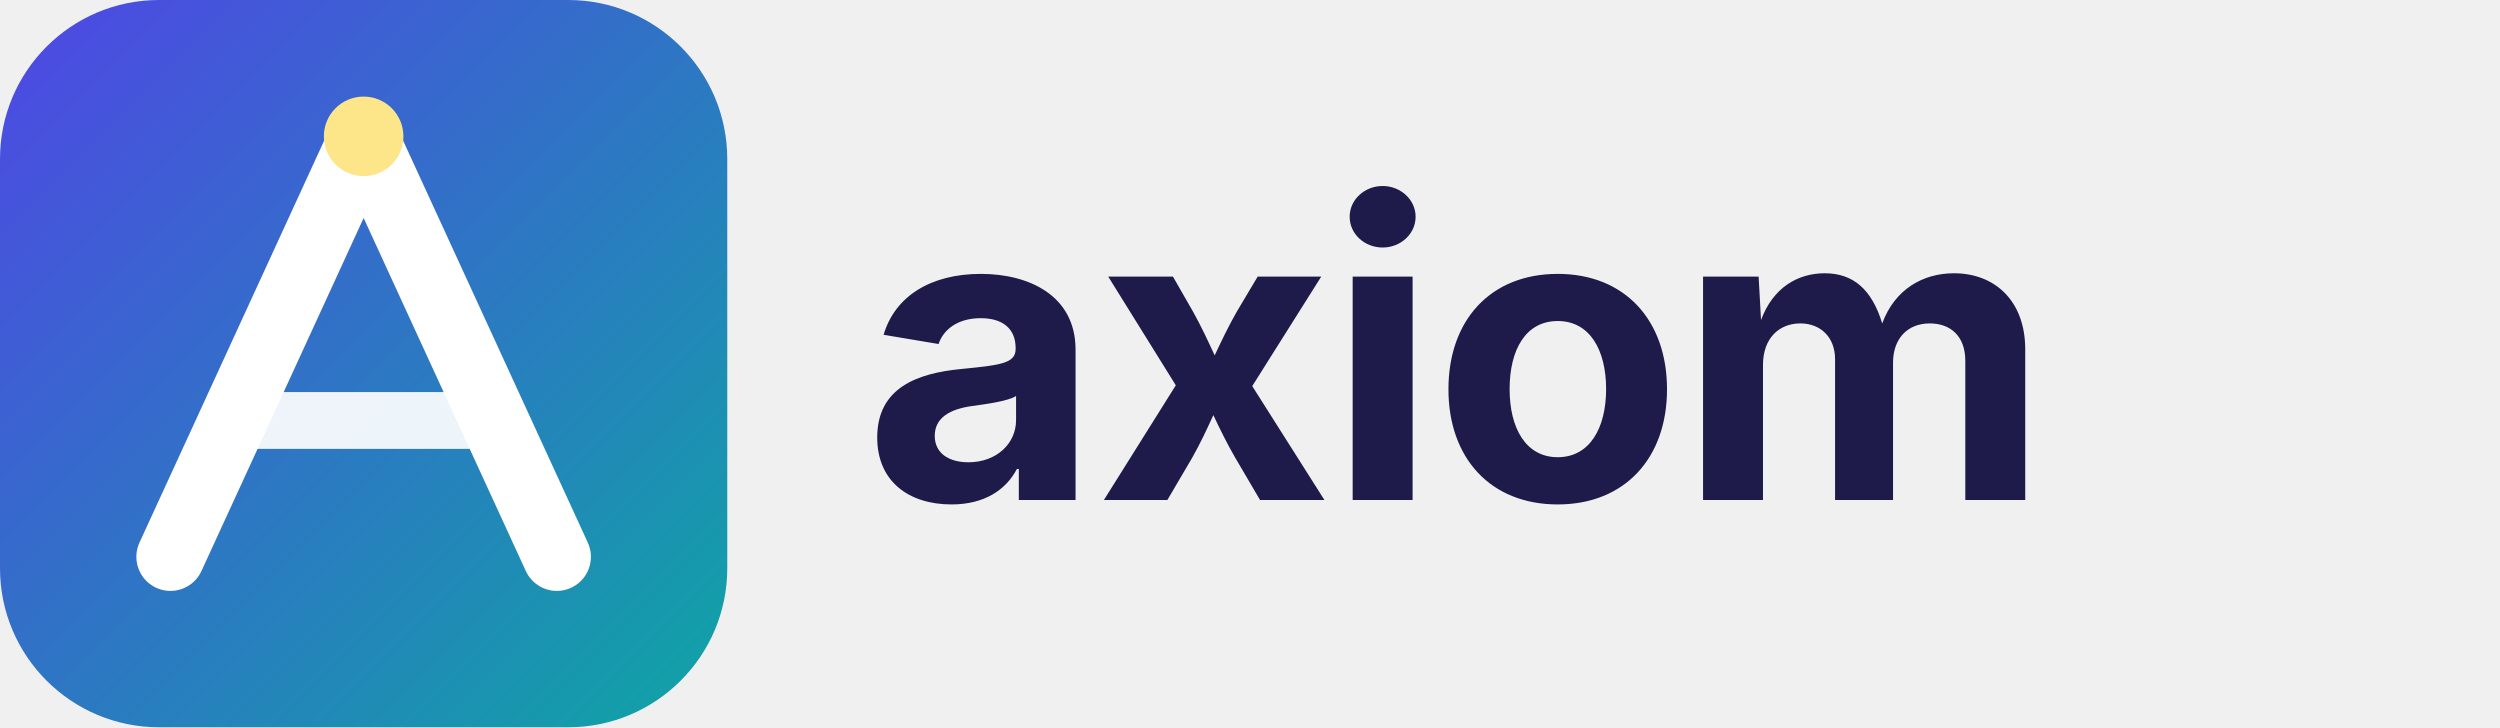
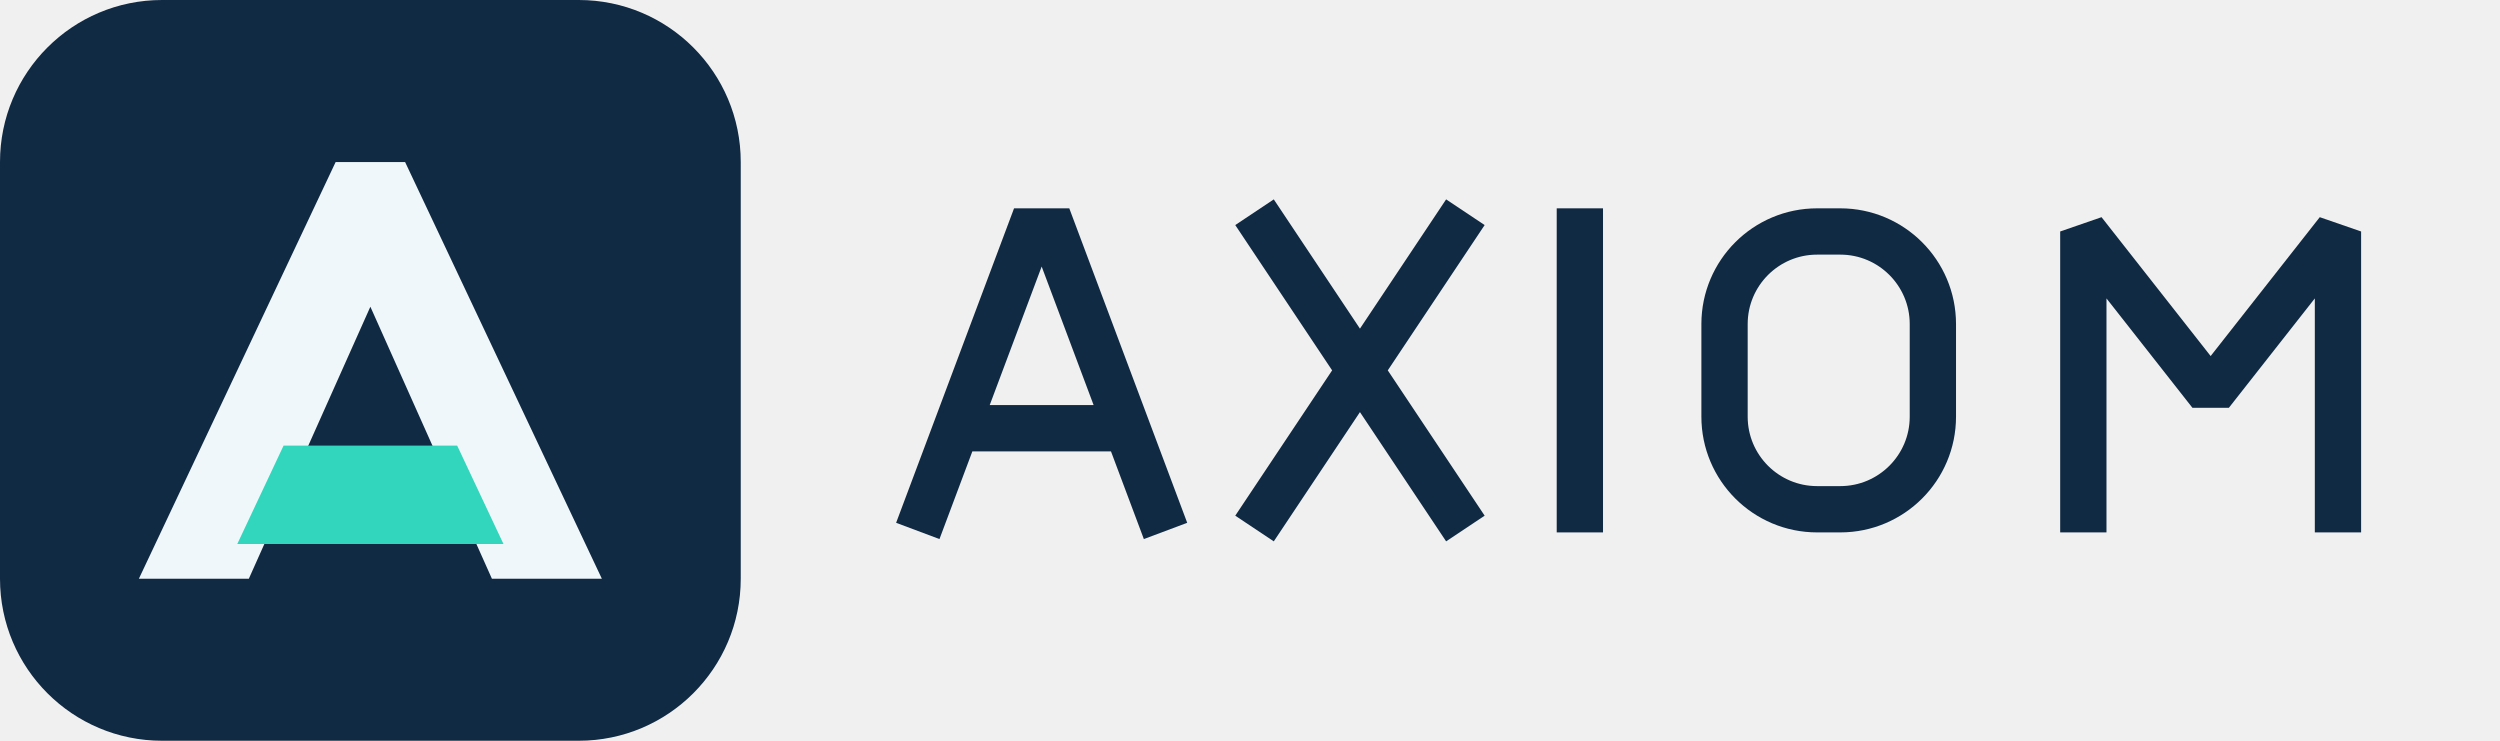
- <svg xmlns="http://www.w3.org/2000/svg" viewBox="0 0 440 128" role="img" aria-labelledby="t">
-   <defs>
-     <linearGradient id="g" x1="0" y1="0" x2="1" y2="1">
-       <stop offset="0" stop-color="#4f46e5" />
-       <stop offset="1" stop-color="#0ea5a4" />
-     </linearGradient>
-   </defs>
-   <rect width="128" height="128" rx="28" fill="url(#g)" />
-   <path d="M30 98 L64 24 L98 98" fill="none" stroke="#fff" stroke-width="12" stroke-linecap="round" stroke-linejoin="round" />
-   <path d="M44 74 H84" fill="none" stroke="#fff" stroke-width="10" stroke-linecap="round" opacity=".92" />
-   <circle cx="64" cy="24" r="7" fill="#fde68a" />
-   <text x="152" y="88" font-family="Inter, 'Segoe UI', Helvetica, Arial, sans-serif" font-size="72" font-weight="700" letter-spacing="-1" fill="#1e1b4b">axiom</text>
+ <svg xmlns="http://www.w3.org/2000/svg" viewBox="0 0 432 128" role="img" aria-labelledby="title">
+   <rect width="128" height="128" rx="28" fill="#102A43" />
+   <path d="M24 100 58 28h12l34 72H85L64 53l-21 47Z" fill="#F0F7FA" />
+   <path d="m49 77-8 17h46l-8-17Z" fill="#32D6BC" />
+   <g fill="none" stroke="#102A43" stroke-width="8" stroke-linecap="square" stroke-linejoin="miter">
+     <path d="m160 88 18-48h4l18 48m-32-14h24" />
+     <path d="m219 40 32 48m0-48-32 48" />
+     <path d="M273 40v48" />
+     <rect x="298" y="40" width="36" height="48" rx="16" />
+     <path d="M360 88V40l22 28 22-28v48" stroke-linejoin="bevel" />
+   </g>
</svg>
